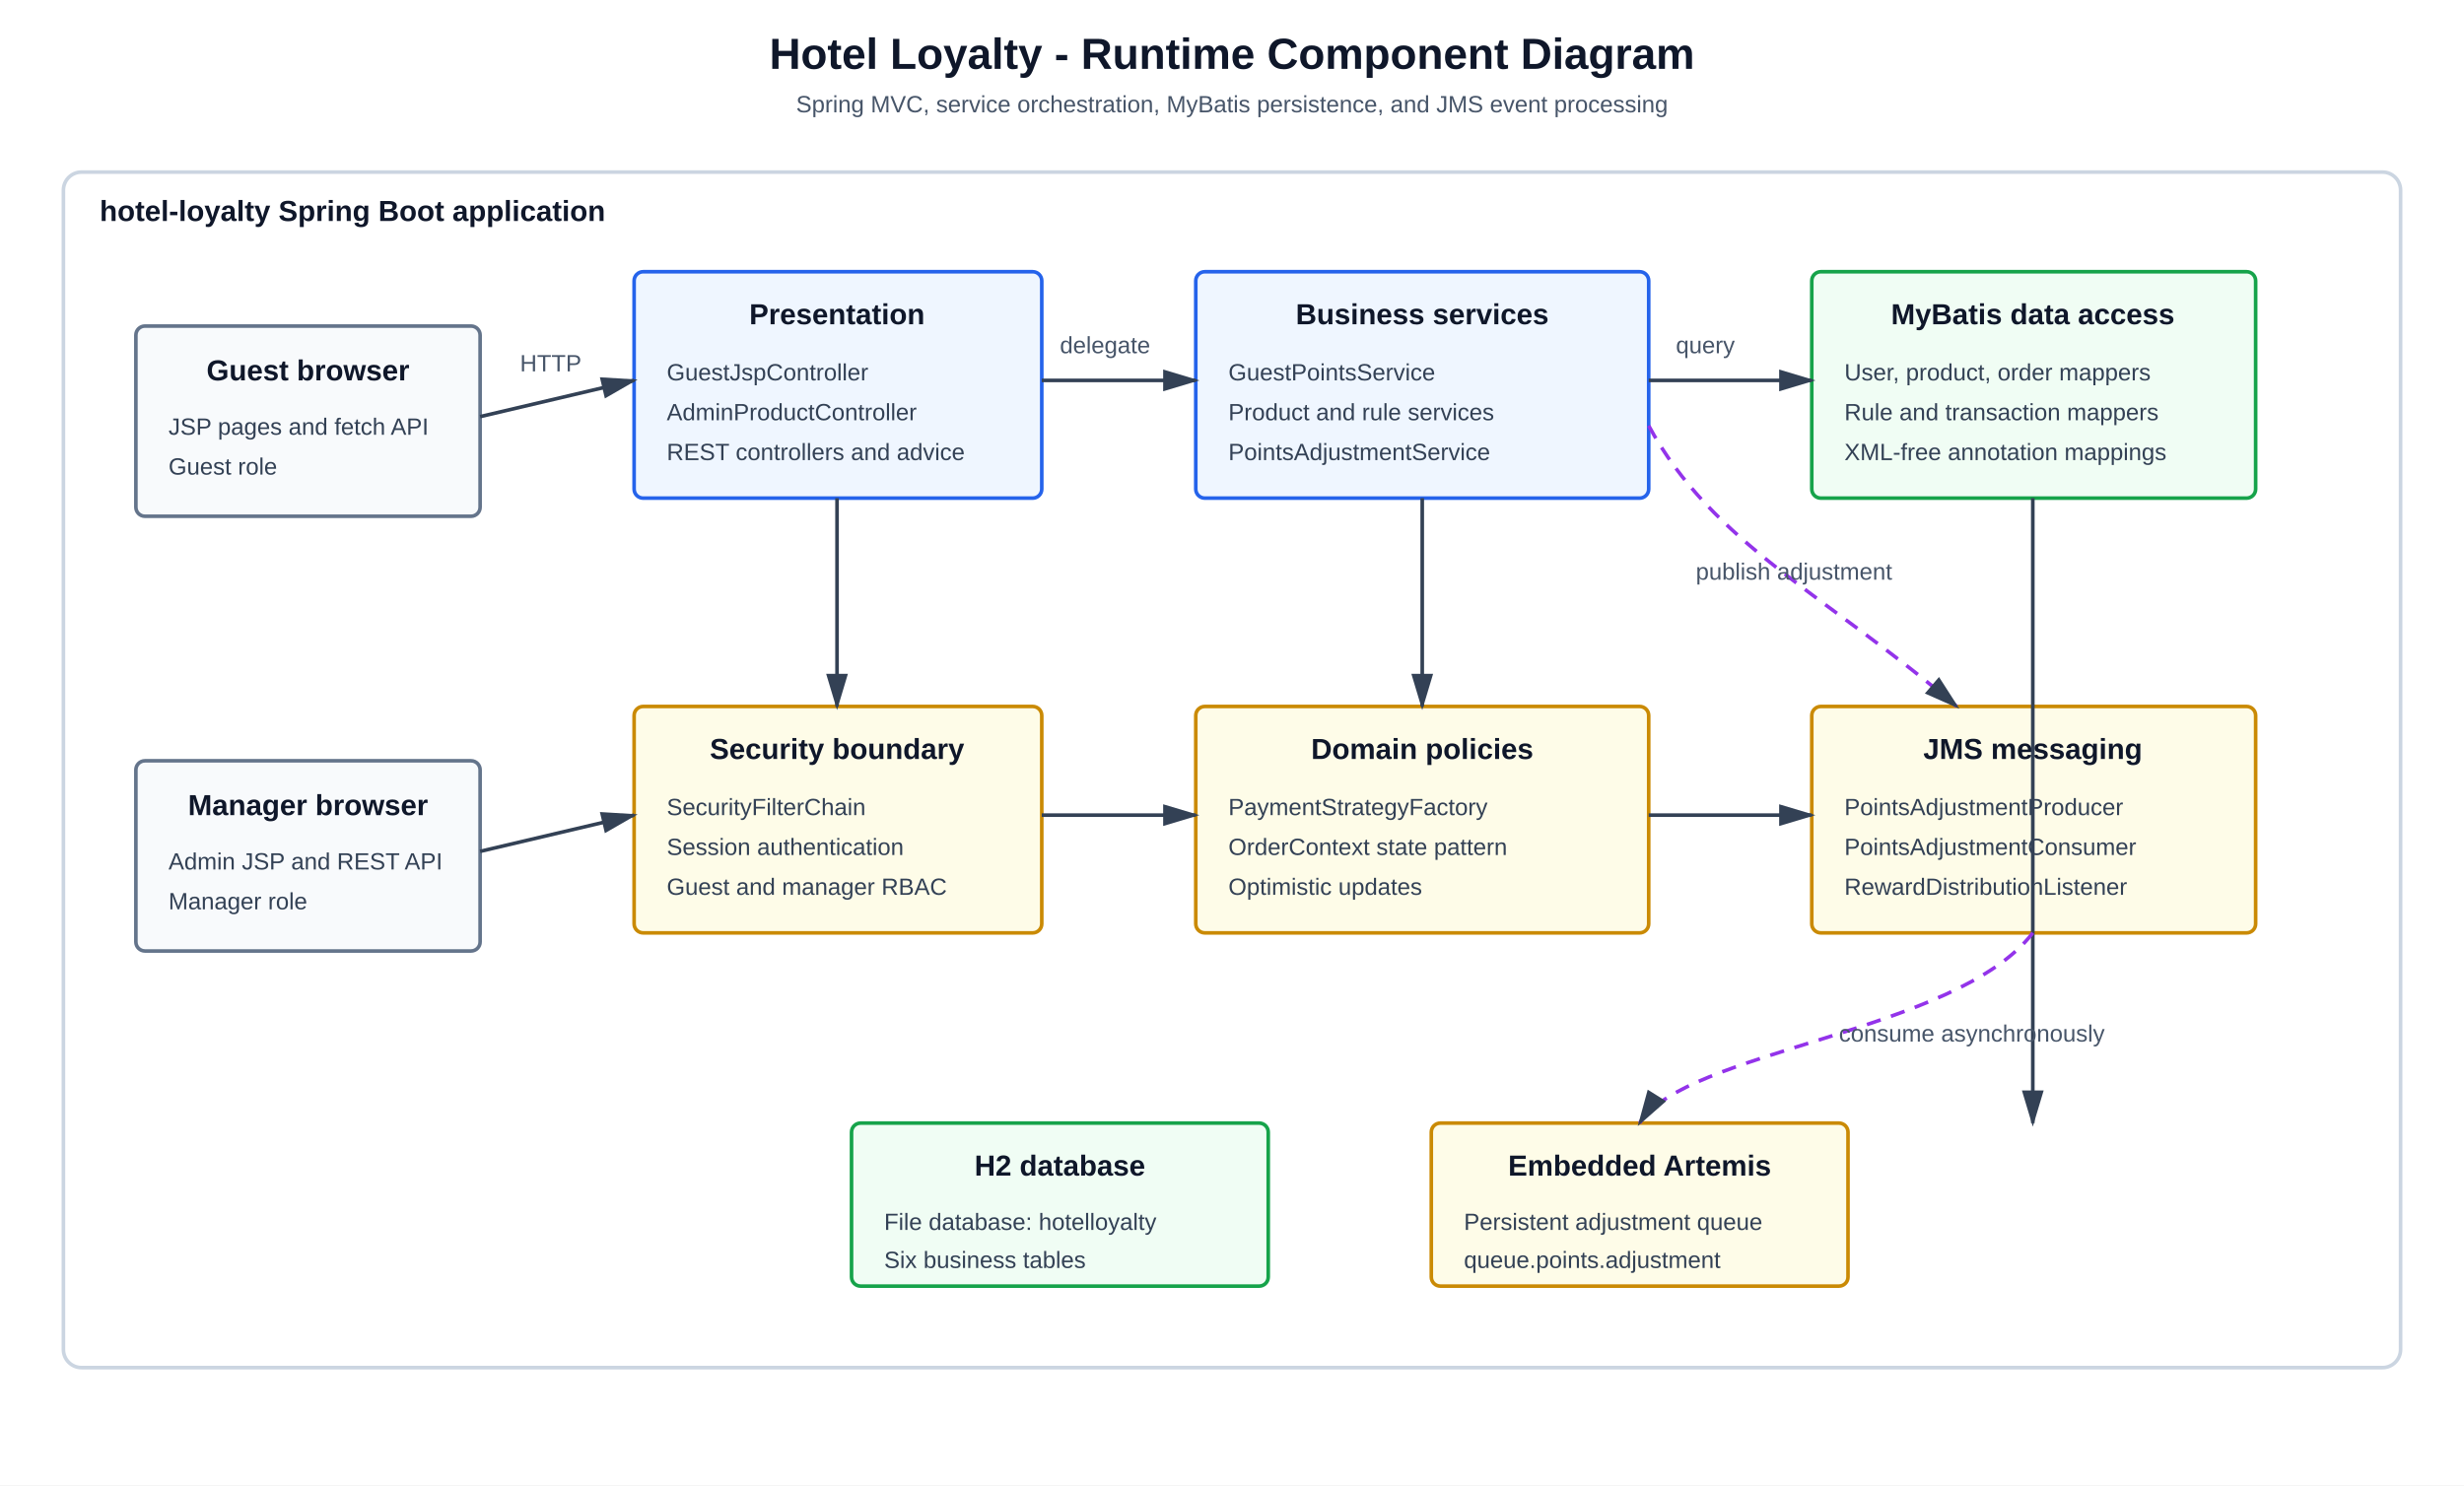
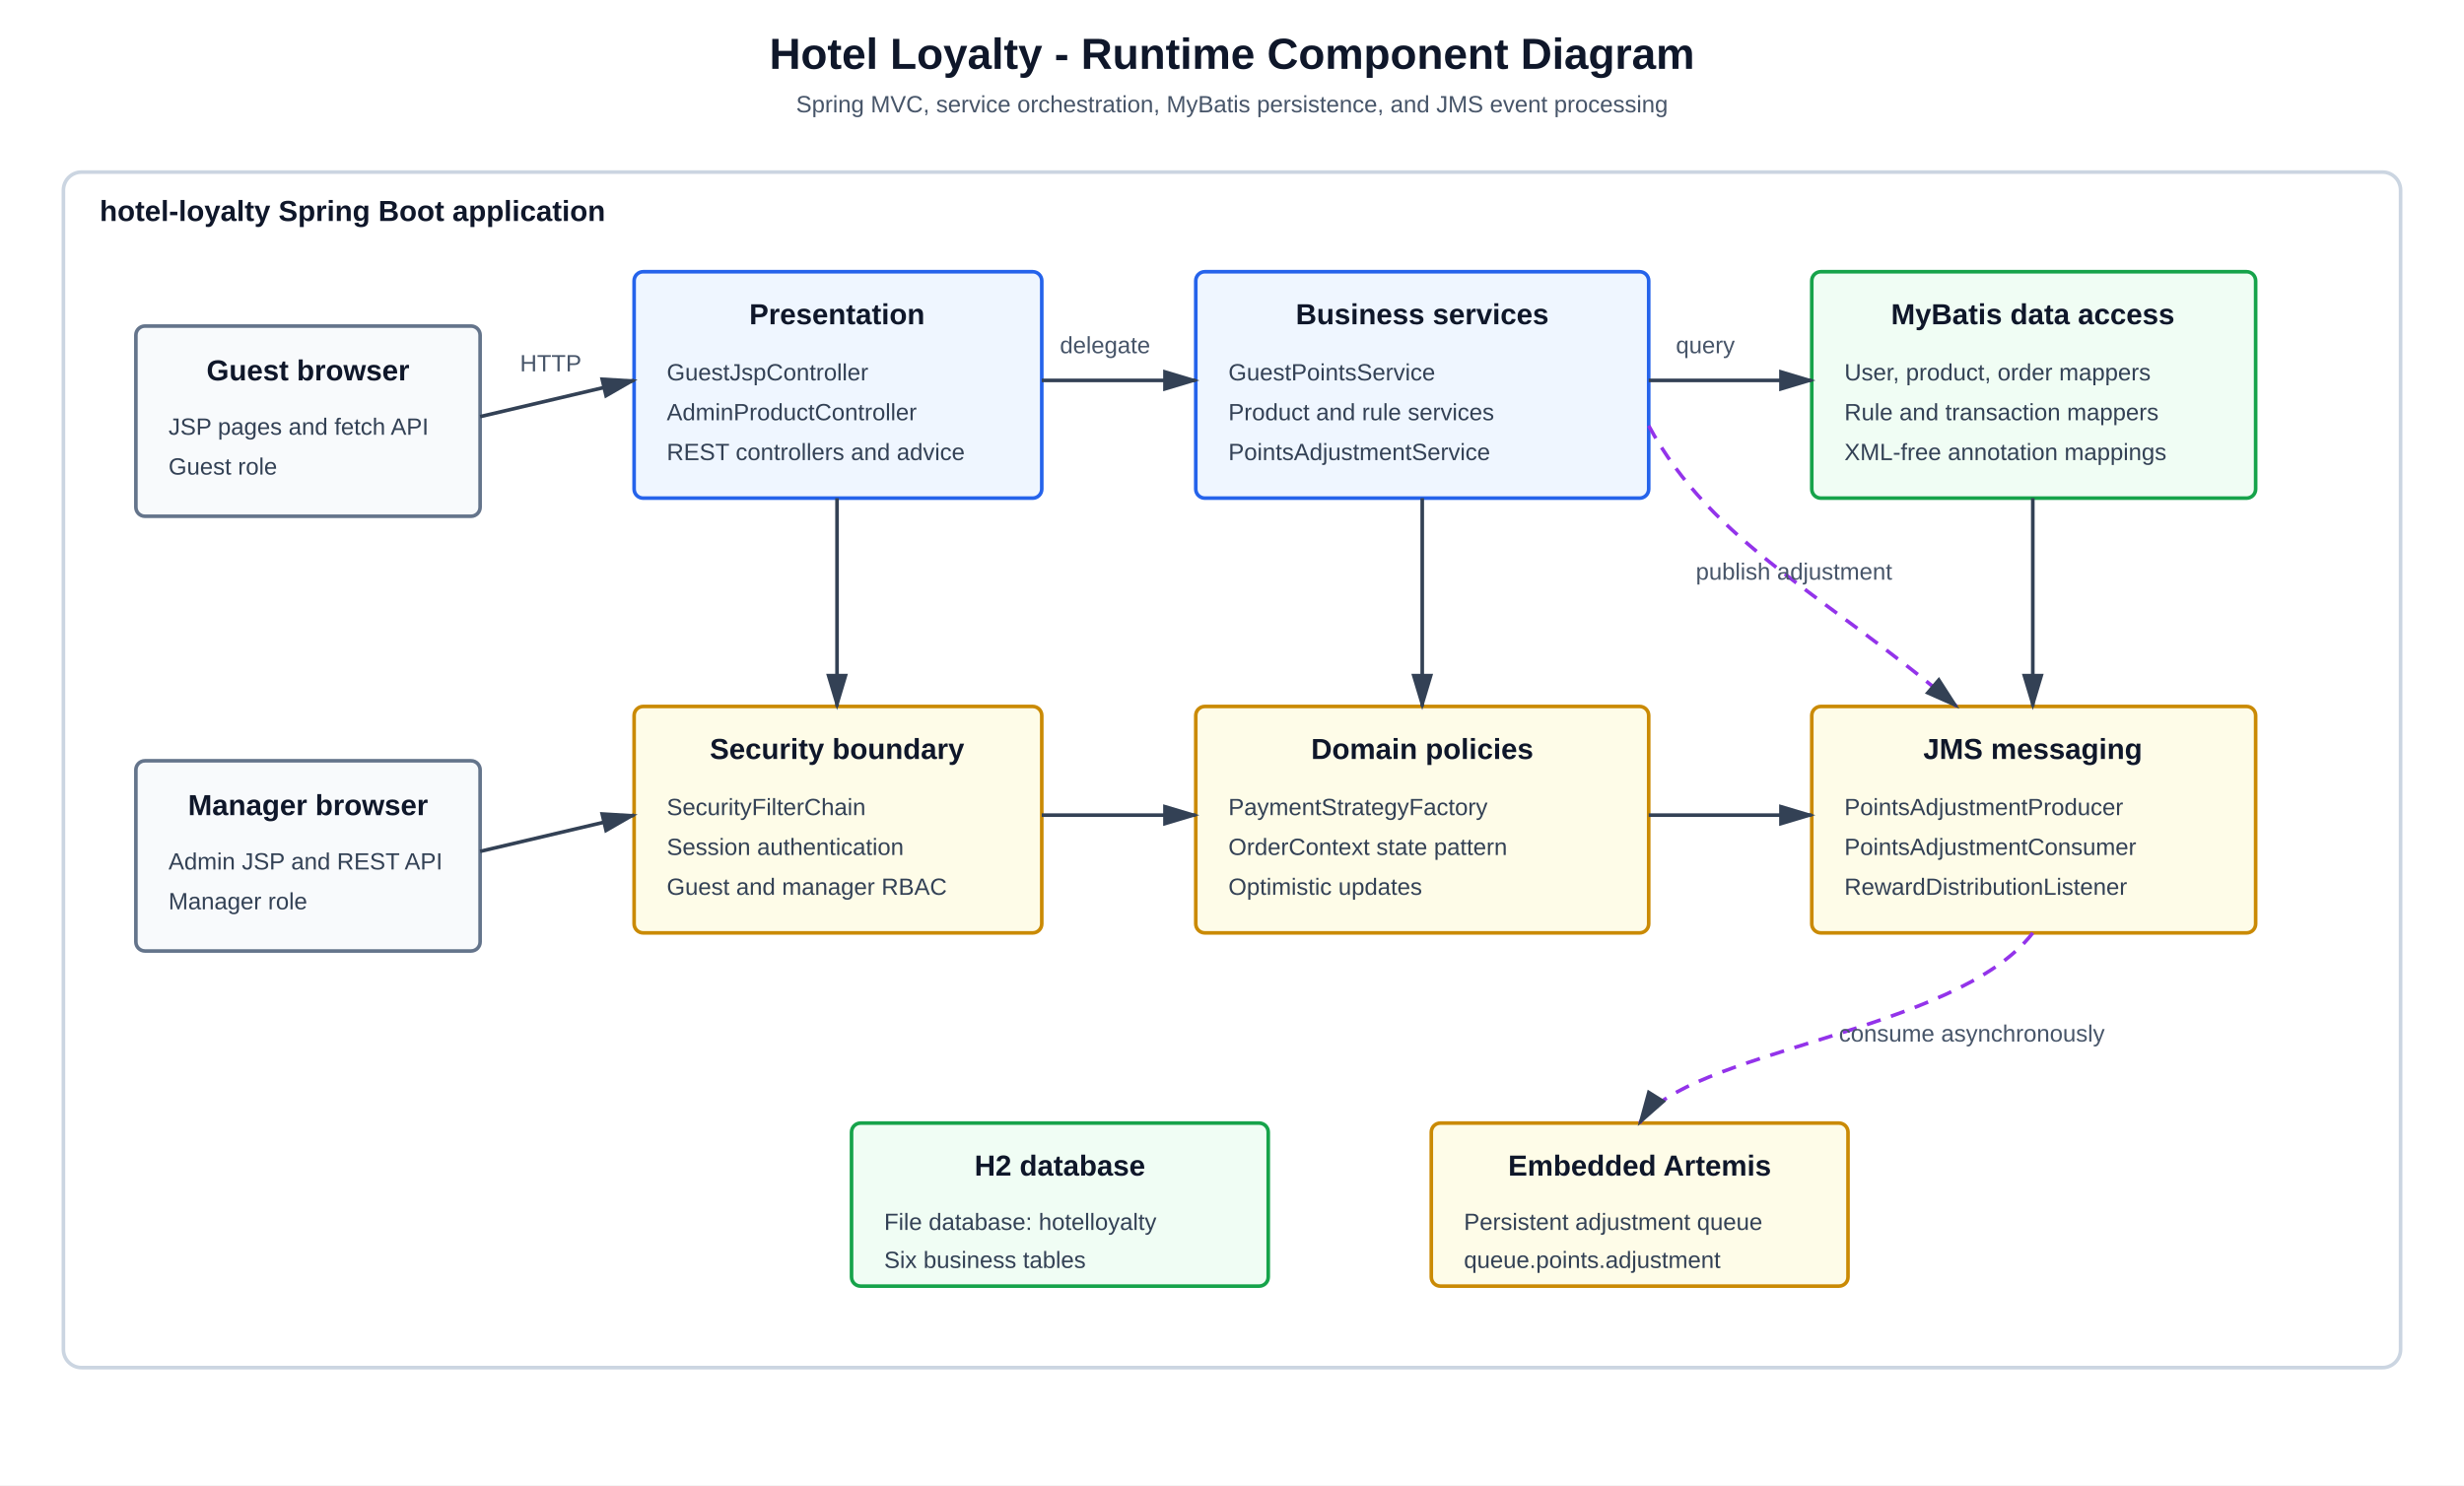
<svg xmlns="http://www.w3.org/2000/svg" width="1360" height="820" viewBox="0 0 1360 820">
  <defs>
    <marker id="arrow" markerWidth="10" markerHeight="10" refX="9" refY="3" orient="auto" markerUnits="strokeWidth">
      <path d="M0,0 L10,3 L0,6 z" fill="#334155" />
    </marker>
    <style>
      .title { font: 700 24px Arial, sans-serif; fill: #0f172a }
      .box { fill: #eff6ff; stroke: #2563eb; stroke-width: 2 }
      .infra { fill: #fefce8; stroke: #ca8a04; stroke-width: 2 }
      .data { fill: #f0fdf4; stroke: #16a34a; stroke-width: 2 }
      .external { fill: #f8fafc; stroke: #64748b; stroke-width: 2 }
      .name { font: 700 16px Arial, sans-serif; fill: #0f172a }
      .small { font: 13px Arial, sans-serif; fill: #334155 }
      .edge { stroke: #334155; stroke-width: 2; fill: none; marker-end: url(#arrow) }
      .async { stroke: #9333ea; stroke-width: 2; stroke-dasharray: 8 6; fill: none; marker-end: url(#arrow) }
      .label { font: 13px Arial, sans-serif; fill: #475569 }
    </style>
  </defs>
  <rect width="1360" height="820" fill="#ffffff" />
  <text x="680" y="38" text-anchor="middle" class="title">Hotel Loyalty - Runtime Component Diagram</text>
  <text x="680" y="62" text-anchor="middle" class="label">Spring MVC, service orchestration, MyBatis persistence, and JMS event processing</text>
  <rect x="35" y="95" width="1290" height="660" rx="10" fill="none" stroke="#cbd5e1" stroke-width="2" />
  <text x="55" y="122" class="name">hotel-loyalty Spring Boot application</text>
  <g transform="translate(75 180)">
    <rect class="external" width="190" height="105" rx="5" />
    <text x="95" y="30" text-anchor="middle" class="name">Guest browser</text>
    <text x="18" y="60" class="small">JSP pages and fetch API</text>
    <text x="18" y="82" class="small">Guest role</text>
  </g>
  <g transform="translate(75 420)">
    <rect class="external" width="190" height="105" rx="5" />
    <text x="95" y="30" text-anchor="middle" class="name">Manager browser</text>
    <text x="18" y="60" class="small">Admin JSP and REST API</text>
    <text x="18" y="82" class="small">Manager role</text>
  </g>
  <g transform="translate(350 150)">
    <rect class="box" width="225" height="125" rx="5" />
    <text x="112" y="29" text-anchor="middle" class="name">Presentation</text>
    <text x="18" y="60" class="small">GuestJspController</text>
    <text x="18" y="82" class="small">AdminProductController</text>
    <text x="18" y="104" class="small">REST controllers and advice</text>
  </g>
  <g transform="translate(350 390)">
    <rect class="infra" width="225" height="125" rx="5" />
    <text x="112" y="29" text-anchor="middle" class="name">Security boundary</text>
    <text x="18" y="60" class="small">SecurityFilterChain</text>
    <text x="18" y="82" class="small">Session authentication</text>
    <text x="18" y="104" class="small">Guest and manager RBAC</text>
  </g>
  <g transform="translate(660 150)">
    <rect class="box" width="250" height="125" rx="5" />
    <text x="125" y="29" text-anchor="middle" class="name">Business services</text>
    <text x="18" y="60" class="small">GuestPointsService</text>
    <text x="18" y="82" class="small">Product and rule services</text>
    <text x="18" y="104" class="small">PointsAdjustmentService</text>
  </g>
  <g transform="translate(660 390)">
    <rect class="infra" width="250" height="125" rx="5" />
    <text x="125" y="29" text-anchor="middle" class="name">Domain policies</text>
    <text x="18" y="60" class="small">PaymentStrategyFactory</text>
    <text x="18" y="82" class="small">OrderContext state pattern</text>
    <text x="18" y="104" class="small">Optimistic updates</text>
  </g>
  <g transform="translate(1000 150)">
    <rect class="data" width="245" height="125" rx="5" />
    <text x="122" y="29" text-anchor="middle" class="name">MyBatis data access</text>
    <text x="18" y="60" class="small">User, product, order mappers</text>
    <text x="18" y="82" class="small">Rule and transaction mappers</text>
    <text x="18" y="104" class="small">XML-free annotation mappings</text>
  </g>
  <g transform="translate(1000 390)">
    <rect class="infra" width="245" height="125" rx="5" />
    <text x="122" y="29" text-anchor="middle" class="name">JMS messaging</text>
    <text x="18" y="60" class="small">PointsAdjustmentProducer</text>
    <text x="18" y="82" class="small">PointsAdjustmentConsumer</text>
    <text x="18" y="104" class="small">RewardDistributionListener</text>
  </g>
  <g transform="translate(470 620)">
    <rect class="data" width="230" height="90" rx="5" />
    <text x="115" y="29" text-anchor="middle" class="name">H2 database</text>
    <text x="18" y="59" class="small">File database: hotelloyalty</text>
    <text x="18" y="80" class="small">Six business tables</text>
  </g>
  <g transform="translate(790 620)">
    <rect class="infra" width="230" height="90" rx="5" />
    <text x="115" y="29" text-anchor="middle" class="name">Embedded Artemis</text>
    <text x="18" y="59" class="small">Persistent adjustment queue</text>
    <text x="18" y="80" class="small">queue.points.adjustment</text>
  </g>
  <path class="edge" d="M265 230 L350 210" />
  <path class="edge" d="M265 470 L350 450" />
  <path class="edge" d="M462 275 L462 390" />
  <path class="edge" d="M575 210 L660 210" />
  <path class="edge" d="M575 450 L660 450" />
  <path class="edge" d="M910 210 L1000 210" />
  <path class="edge" d="M785 275 L785 390" />
  <path class="edge" d="M910 450 L1000 450" />
-   <path class="edge" d="M1122 275 L1122 620" />
+   <path class="edge" d="M1122 275 L1122 390" />
  <path class="async" d="M910 235 C945 300 1010 330 1080 390" />
  <path class="async" d="M1122 515 C1080 570 930 580 905 620" />
  <text x="936" y="320" class="label">publish adjustment</text>
  <text x="1015" y="575" class="label">consume asynchronously</text>
  <text x="287" y="205" class="label">HTTP</text>
  <text x="585" y="195" class="label">delegate</text>
  <text x="925" y="195" class="label">query</text>
</svg>
